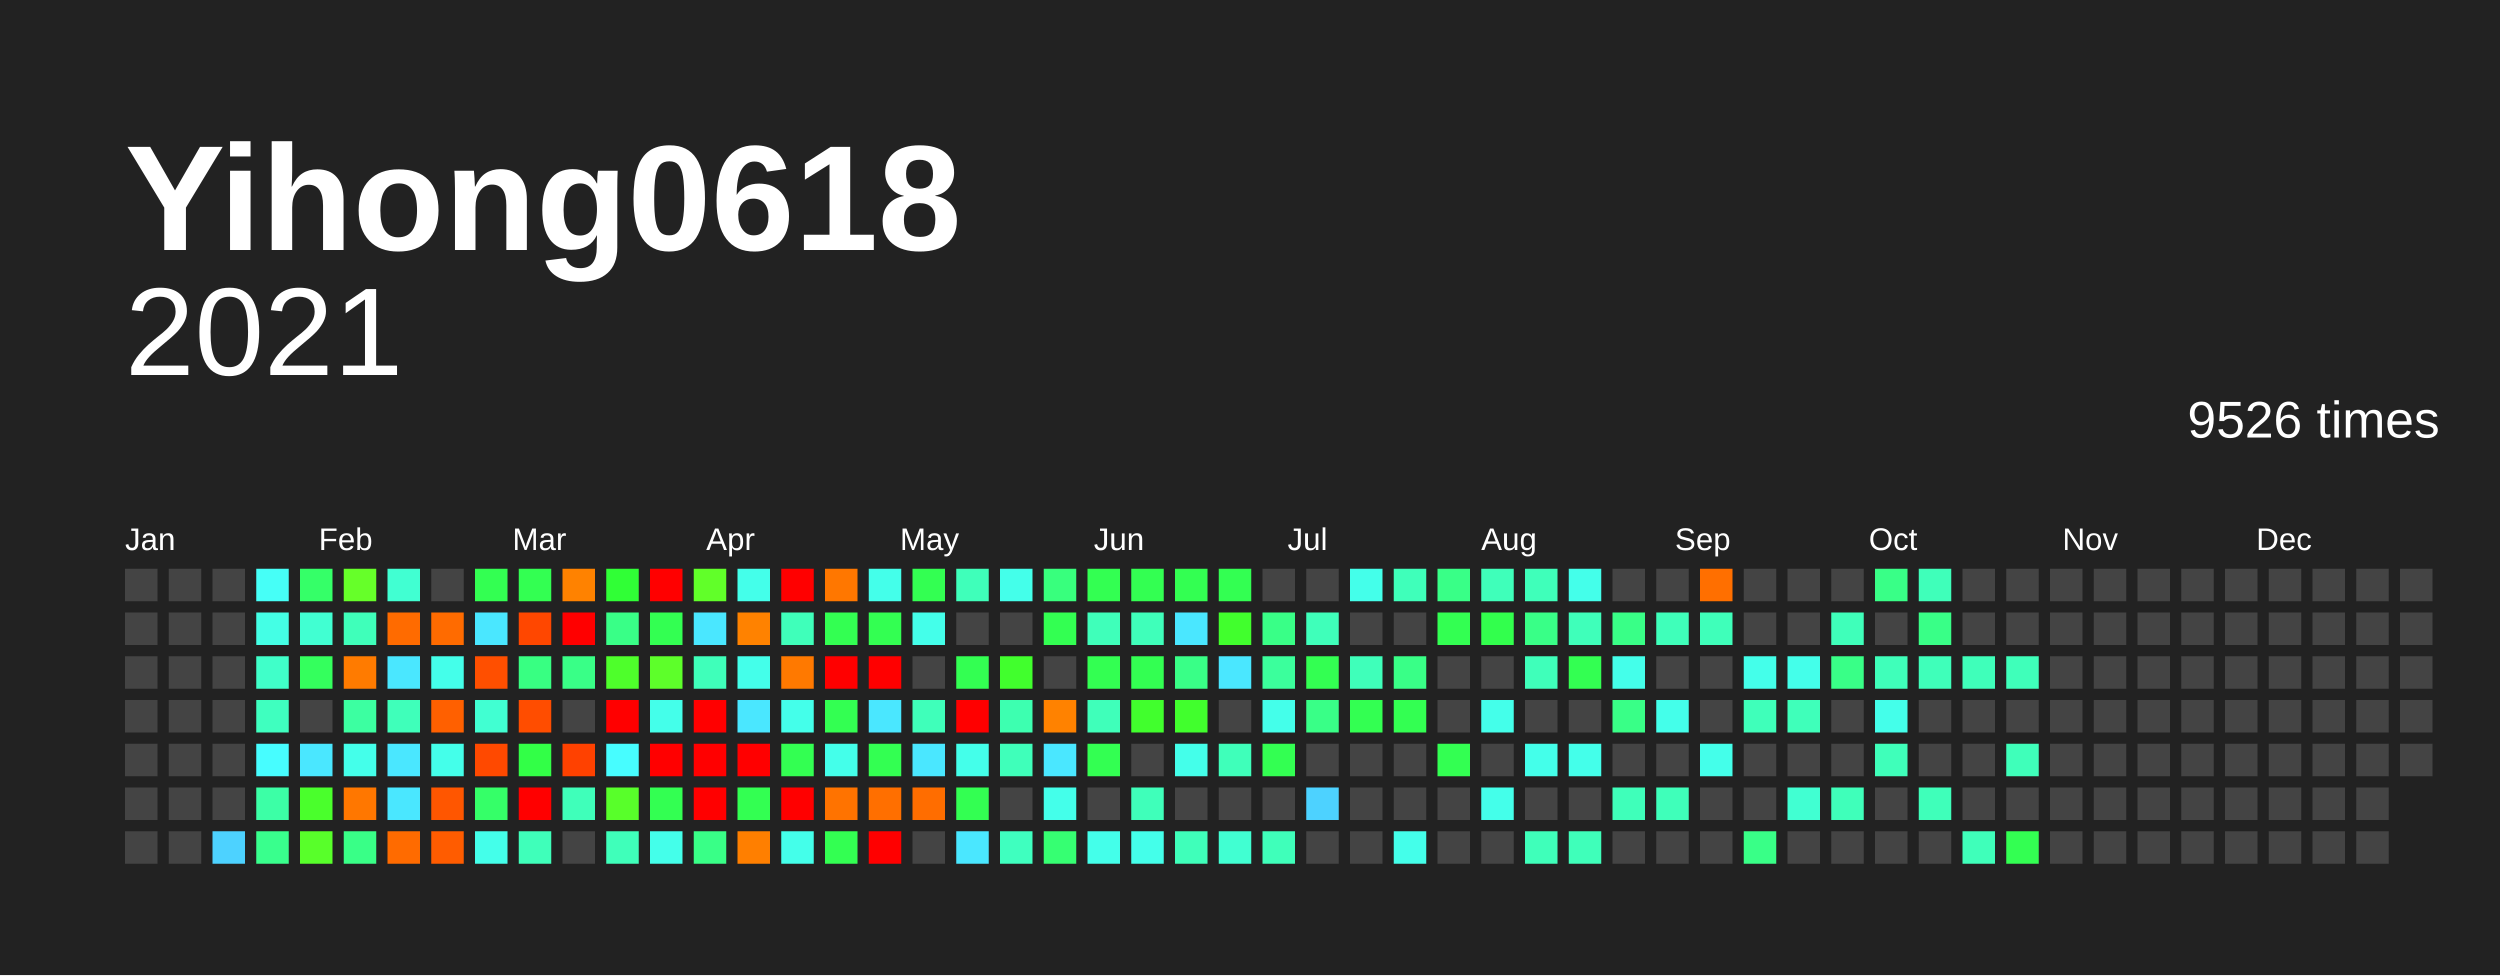
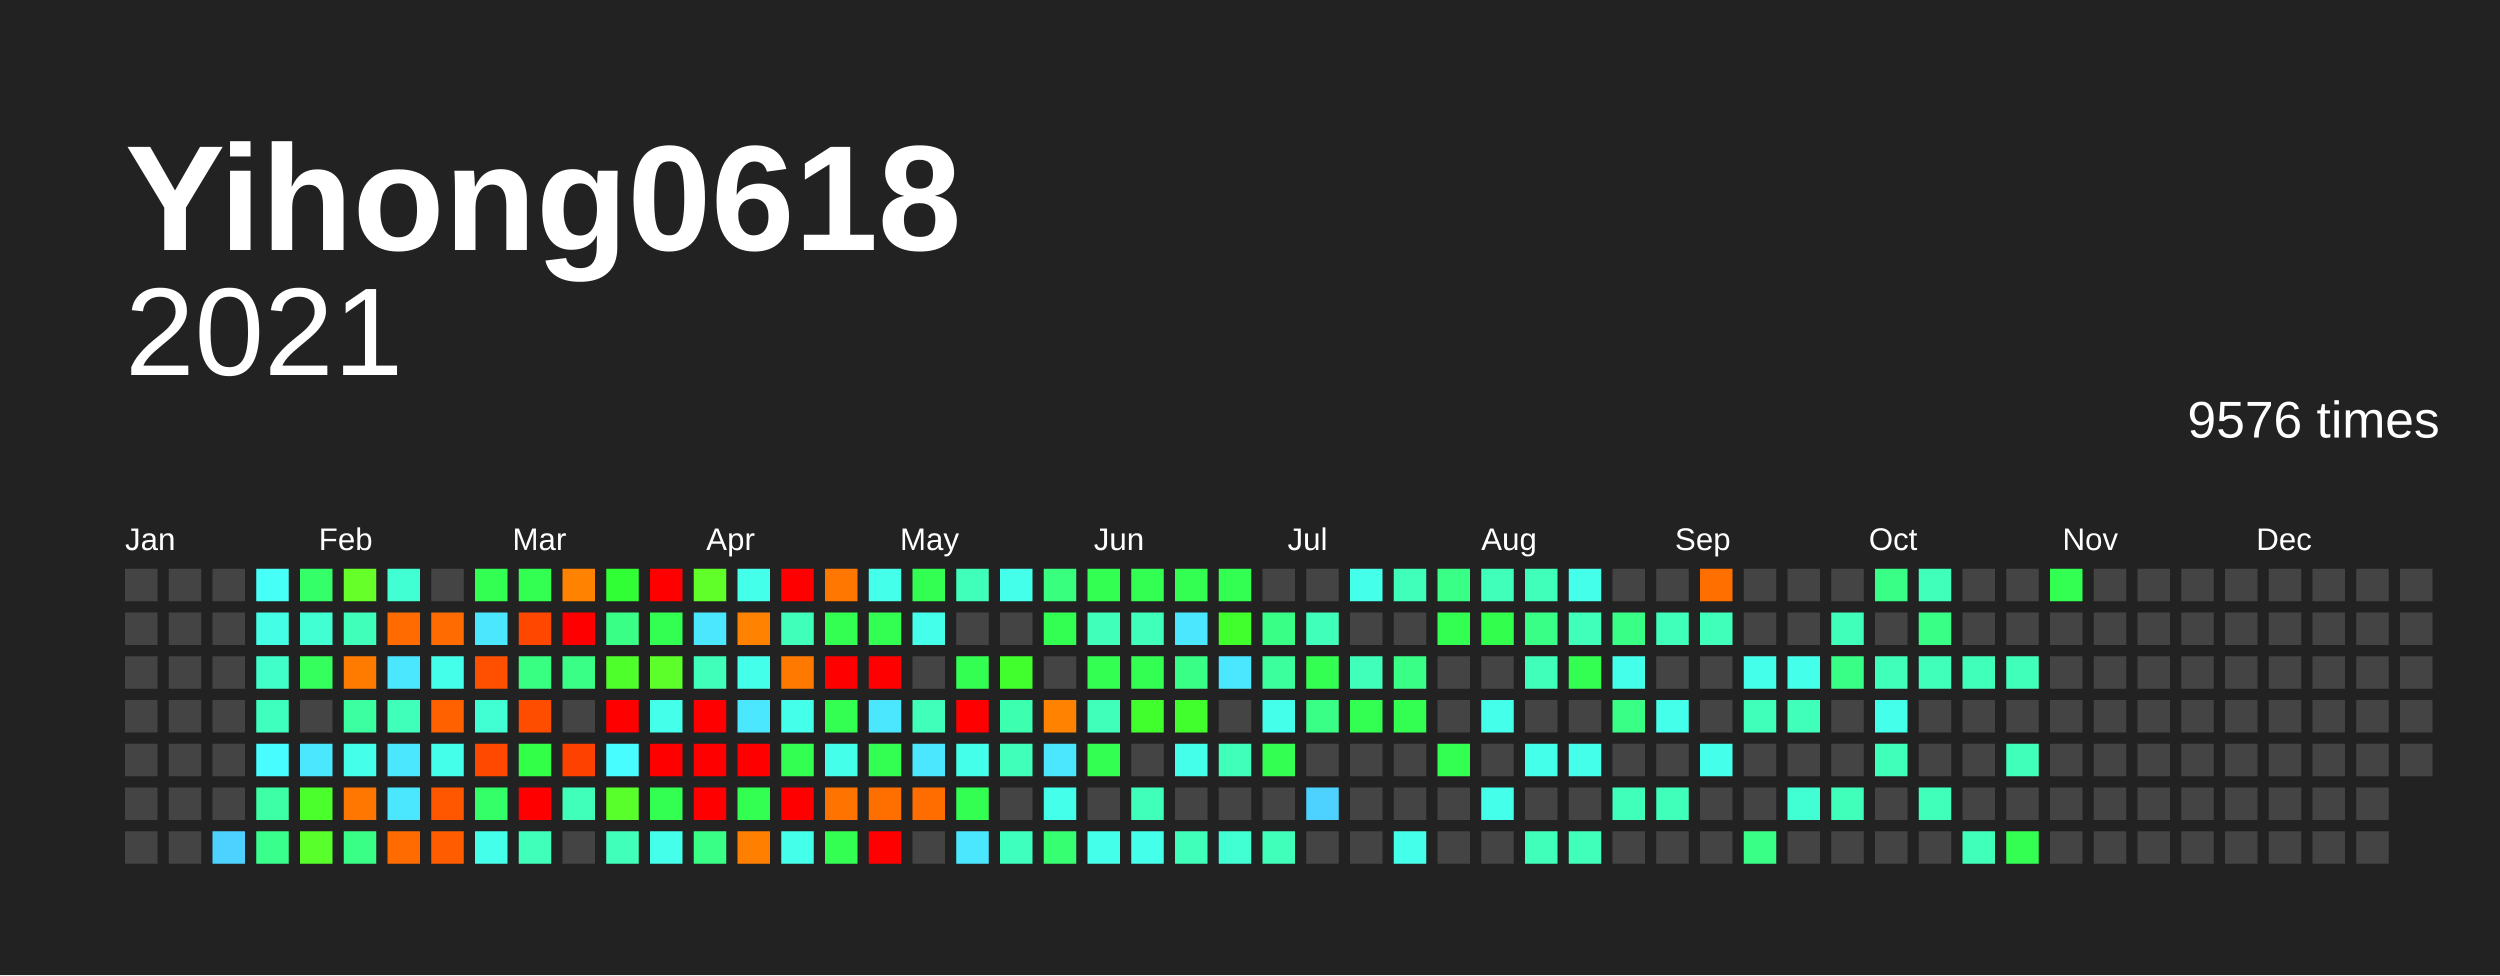
<svg xmlns="http://www.w3.org/2000/svg" baseProfile="full" height="78mm" version="1.1" viewBox="0,0,200,78" width="200mm">
  <defs />
  <rect fill="#222222" height="78" width="200" x="0" y="0" />
  <text fill="#FFFFFF" style="font-size:12px; font-family:Arial; font-weight:bold;" x="10" y="20">Yihong0618</text>
  <text alignment-baseline="hanging" fill="#FFFFFF" style="font-size:10.0px; font-family:Arial;" x="10" y="30">2021</text>
-   <text alignment-baseline="hanging" fill="#FFFFFF" style="font-size:4.125px; font-family:Arial;" x="175" y="35">9526 times</text>
+   <text alignment-baseline="hanging" fill="#FFFFFF" style="font-size:4.125px; font-family:Arial;" x="175" y="35">9576 times</text>
  <text fill="#FFFFFF" style="font-size:2.5px; font-family:Arial" x="10.0" y="44">Jan</text>
  <text fill="#FFFFFF" style="font-size:2.5px; font-family:Arial" x="25.5" y="44">Feb</text>
  <text fill="#FFFFFF" style="font-size:2.5px; font-family:Arial" x="41.0" y="44">Mar</text>
  <text fill="#FFFFFF" style="font-size:2.5px; font-family:Arial" x="56.5" y="44">Apr</text>
  <text fill="#FFFFFF" style="font-size:2.5px; font-family:Arial" x="72.0" y="44">May</text>
  <text fill="#FFFFFF" style="font-size:2.5px; font-family:Arial" x="87.5" y="44">Jun</text>
  <text fill="#FFFFFF" style="font-size:2.5px; font-family:Arial" x="103.0" y="44">Jul</text>
  <text fill="#FFFFFF" style="font-size:2.5px; font-family:Arial" x="118.5" y="44">Aug</text>
  <text fill="#FFFFFF" style="font-size:2.5px; font-family:Arial" x="134.0" y="44">Sep</text>
  <text fill="#FFFFFF" style="font-size:2.5px; font-family:Arial" x="149.5" y="44">Oct</text>
  <text fill="#FFFFFF" style="font-size:2.5px; font-family:Arial" x="165.0" y="44">Nov</text>
  <text fill="#FFFFFF" style="font-size:2.5px; font-family:Arial" x="180.5" y="44">Dec</text>
  <rect fill="#444444" height="2.6" width="2.6" x="10.0" y="45.5" />
  <rect fill="#444444" height="2.6" width="2.6" x="10.0" y="49.0" />
  <rect fill="#444444" height="2.6" width="2.6" x="10.0" y="52.5" />
  <rect fill="#444444" height="2.6" width="2.6" x="10.0" y="56.0" />
  <rect fill="#444444" height="2.6" width="2.6" x="10.0" y="59.5" />
  <rect fill="#444444" height="2.6" width="2.6" x="10.0" y="63.0" />
  <rect fill="#444444" height="2.6" width="2.6" x="10.0" y="66.5" />
  <rect fill="#444444" height="2.6" width="2.6" x="13.5" y="45.5" />
  <rect fill="#444444" height="2.6" width="2.6" x="13.5" y="49.0" />
  <rect fill="#444444" height="2.6" width="2.6" x="13.5" y="52.5" />
  <rect fill="#444444" height="2.6" width="2.6" x="13.5" y="56.0" />
  <rect fill="#444444" height="2.6" width="2.6" x="13.5" y="59.5" />
  <rect fill="#444444" height="2.6" width="2.6" x="13.5" y="63.0" />
  <rect fill="#444444" height="2.6" width="2.6" x="13.5" y="66.5" />
  <rect fill="#444444" height="2.6" width="2.6" x="17.0" y="45.5" />
  <rect fill="#444444" height="2.6" width="2.6" x="17.0" y="49.0" />
  <rect fill="#444444" height="2.6" width="2.6" x="17.0" y="52.5" />
  <rect fill="#444444" height="2.6" width="2.6" x="17.0" y="56.0" />
  <rect fill="#444444" height="2.6" width="2.6" x="17.0" y="59.5" />
  <rect fill="#444444" height="2.6" width="2.6" x="17.0" y="63.0" />
  <rect fill="#4dd2ff" height="2.6" width="2.6" x="17.0" y="66.5" />
  <rect fill="#46fff7" height="2.6" width="2.6" x="20.5" y="45.5" />
  <rect fill="#44ffe5" height="2.6" width="2.6" x="20.5" y="49.0" />
  <rect fill="#40ffc9" height="2.6" width="2.6" x="20.5" y="52.5" />
  <rect fill="#3fffbf" height="2.6" width="2.6" x="20.5" y="56.0" />
  <rect fill="#47fdff" height="2.6" width="2.6" x="20.5" y="59.5" />
  <rect fill="#3cffa6" height="2.6" width="2.6" x="20.5" y="63.0" />
  <rect fill="#39ff8d" height="2.6" width="2.6" x="20.5" y="66.5" />
  <rect fill="#35ff68" height="2.6" width="2.6" x="24.0" y="45.5" />
  <rect fill="#41ffd2" height="2.6" width="2.6" x="24.0" y="49.0" />
  <rect fill="#34ff5d" height="2.6" width="2.6" x="24.0" y="52.5" />
  <rect fill="#444444" height="2.6" width="2.6" x="24.0" y="56.0" />
  <rect fill="#4ae7ff" height="2.6" width="2.6" x="24.0" y="59.5" />
  <rect fill="#4aff2c" height="2.6" width="2.6" x="24.0" y="63.0" />
  <rect fill="#58ff2a" height="2.6" width="2.6" x="24.0" y="66.5" />
  <rect fill="#66ff29" height="2.6" width="2.6" x="27.5" y="45.5" />
  <rect fill="#3fffba" height="2.6" width="2.6" x="27.5" y="49.0" />
  <rect fill="#ff7b00" height="2.6" width="2.6" x="27.5" y="52.5" />
  <rect fill="#3cffa1" height="2.6" width="2.6" x="27.5" y="56.0" />
  <rect fill="#44ffea" height="2.6" width="2.6" x="27.5" y="59.5" />
  <rect fill="#ff7700" height="2.6" width="2.6" x="27.5" y="63.0" />
  <rect fill="#39ff87" height="2.6" width="2.6" x="27.5" y="66.5" />
  <rect fill="#41ffd2" height="2.6" width="2.6" x="31.0" y="45.5" />
  <rect fill="#ff6b00" height="2.6" width="2.6" x="31.0" y="49.0" />
  <rect fill="#4ae7ff" height="2.6" width="2.6" x="31.0" y="52.5" />
  <rect fill="#3fffba" height="2.6" width="2.6" x="31.0" y="56.0" />
  <rect fill="#4ae7ff" height="2.6" width="2.6" x="31.0" y="59.5" />
  <rect fill="#4ae7ff" height="2.6" width="2.6" x="31.0" y="63.0" />
  <rect fill="#ff6b00" height="2.6" width="2.6" x="31.0" y="66.5" />
  <rect fill="#444444" height="2.6" width="2.6" x="34.5" y="45.5" />
  <rect fill="#ff6b00" height="2.6" width="2.6" x="34.5" y="49.0" />
  <rect fill="#44ffea" height="2.6" width="2.6" x="34.5" y="52.5" />
  <rect fill="#ff6000" height="2.6" width="2.6" x="34.5" y="56.0" />
  <rect fill="#44ffea" height="2.6" width="2.6" x="34.5" y="59.5" />
  <rect fill="#ff5600" height="2.6" width="2.6" x="34.5" y="63.0" />
  <rect fill="#ff5c00" height="2.6" width="2.6" x="34.5" y="66.5" />
  <rect fill="#33ff52" height="2.6" width="2.6" x="38.0" y="45.5" />
  <rect fill="#4ae7ff" height="2.6" width="2.6" x="38.0" y="49.0" />
  <rect fill="#ff4f00" height="2.6" width="2.6" x="38.0" y="52.5" />
  <rect fill="#41ffd2" height="2.6" width="2.6" x="38.0" y="56.0" />
  <rect fill="#ff4900" height="2.6" width="2.6" x="38.0" y="59.5" />
  <rect fill="#35ff68" height="2.6" width="2.6" x="38.0" y="63.0" />
  <rect fill="#44ffea" height="2.6" width="2.6" x="38.0" y="66.5" />
  <rect fill="#33ff52" height="2.6" width="2.6" x="41.5" y="45.5" />
  <rect fill="#ff4700" height="2.6" width="2.6" x="41.5" y="49.0" />
  <rect fill="#38ff82" height="2.6" width="2.6" x="41.5" y="52.5" />
  <rect fill="#ff4d00" height="2.6" width="2.6" x="41.5" y="56.0" />
  <rect fill="#32ff47" height="2.6" width="2.6" x="41.5" y="59.5" />
  <rect fill="red" height="2.6" width="2.6" x="41.5" y="63.0" />
  <rect fill="#3fffba" height="2.6" width="2.6" x="41.5" y="66.5" />
  <rect fill="#ff8200" height="2.6" width="2.6" x="45.0" y="45.5" />
  <rect fill="red" height="2.6" width="2.6" x="45.0" y="49.0" />
  <rect fill="#39ff87" height="2.6" width="2.6" x="45.0" y="52.5" />
  <rect fill="#444444" height="2.6" width="2.6" x="45.0" y="56.0" />
  <rect fill="#ff4100" height="2.6" width="2.6" x="45.0" y="59.5" />
  <rect fill="#3fffba" height="2.6" width="2.6" x="45.0" y="63.0" />
  <rect fill="#444444" height="2.6" width="2.6" x="45.0" y="66.5" />
  <rect fill="#30ff36" height="2.6" width="2.6" x="48.5" y="45.5" />
  <rect fill="#39ff87" height="2.6" width="2.6" x="48.5" y="49.0" />
  <rect fill="#4eff2b" height="2.6" width="2.6" x="48.5" y="52.5" />
  <rect fill="red" height="2.6" width="2.6" x="48.5" y="56.0" />
  <rect fill="#47fdff" height="2.6" width="2.6" x="48.5" y="59.5" />
  <rect fill="#58ff2a" height="2.6" width="2.6" x="48.5" y="63.0" />
  <rect fill="#3fffba" height="2.6" width="2.6" x="48.5" y="66.5" />
  <rect fill="red" height="2.6" width="2.6" x="52.0" y="45.5" />
  <rect fill="#33ff52" height="2.6" width="2.6" x="52.0" y="49.0" />
  <rect fill="#5dff2a" height="2.6" width="2.6" x="52.0" y="52.5" />
  <rect fill="#44ffea" height="2.6" width="2.6" x="52.0" y="56.0" />
  <rect fill="red" height="2.6" width="2.6" x="52.0" y="59.5" />
  <rect fill="#33ff52" height="2.6" width="2.6" x="52.0" y="63.0" />
  <rect fill="#44ffea" height="2.6" width="2.6" x="52.0" y="66.5" />
  <rect fill="#61ff29" height="2.6" width="2.6" x="55.5" y="45.5" />
  <rect fill="#4ae7ff" height="2.6" width="2.6" x="55.5" y="49.0" />
  <rect fill="#3fffba" height="2.6" width="2.6" x="55.5" y="52.5" />
  <rect fill="red" height="2.6" width="2.6" x="55.5" y="56.0" />
  <rect fill="red" height="2.6" width="2.6" x="55.5" y="59.5" />
  <rect fill="red" height="2.6" width="2.6" x="55.5" y="63.0" />
  <rect fill="#39ff87" height="2.6" width="2.6" x="55.5" y="66.5" />
  <rect fill="#44ffea" height="2.6" width="2.6" x="59.0" y="45.5" />
  <rect fill="#ff8200" height="2.6" width="2.6" x="59.0" y="49.0" />
  <rect fill="#44ffea" height="2.6" width="2.6" x="59.0" y="52.5" />
  <rect fill="#4ae7ff" height="2.6" width="2.6" x="59.0" y="56.0" />
  <rect fill="red" height="2.6" width="2.6" x="59.0" y="59.5" />
  <rect fill="#33ff52" height="2.6" width="2.6" x="59.0" y="63.0" />
  <rect fill="#ff7f00" height="2.6" width="2.6" x="59.0" y="66.5" />
  <rect fill="red" height="2.6" width="2.6" x="62.5" y="45.5" />
  <rect fill="#3fffba" height="2.6" width="2.6" x="62.5" y="49.0" />
  <rect fill="#ff7900" height="2.6" width="2.6" x="62.5" y="52.5" />
  <rect fill="#44ffea" height="2.6" width="2.6" x="62.5" y="56.0" />
  <rect fill="#33ff52" height="2.6" width="2.6" x="62.5" y="59.5" />
  <rect fill="red" height="2.6" width="2.6" x="62.5" y="63.0" />
  <rect fill="#44ffea" height="2.6" width="2.6" x="62.5" y="66.5" />
  <rect fill="#ff7700" height="2.6" width="2.6" x="66.0" y="45.5" />
  <rect fill="#33ff52" height="2.6" width="2.6" x="66.0" y="49.0" />
  <rect fill="red" height="2.6" width="2.6" x="66.0" y="52.5" />
  <rect fill="#33ff52" height="2.6" width="2.6" x="66.0" y="56.0" />
  <rect fill="#44ffea" height="2.6" width="2.6" x="66.0" y="59.5" />
  <rect fill="#ff7300" height="2.6" width="2.6" x="66.0" y="63.0" />
  <rect fill="#33ff52" height="2.6" width="2.6" x="66.0" y="66.5" />
  <rect fill="#44ffea" height="2.6" width="2.6" x="69.5" y="45.5" />
  <rect fill="#33ff52" height="2.6" width="2.6" x="69.5" y="49.0" />
  <rect fill="red" height="2.6" width="2.6" x="69.5" y="52.5" />
  <rect fill="#4ae7ff" height="2.6" width="2.6" x="69.5" y="56.0" />
  <rect fill="#33ff52" height="2.6" width="2.6" x="69.5" y="59.5" />
  <rect fill="#ff6f00" height="2.6" width="2.6" x="69.5" y="63.0" />
  <rect fill="red" height="2.6" width="2.6" x="69.5" y="66.5" />
  <rect fill="#33ff52" height="2.6" width="2.6" x="73.0" y="45.5" />
  <rect fill="#44ffea" height="2.6" width="2.6" x="73.0" y="49.0" />
  <rect fill="#444444" height="2.6" width="2.6" x="73.0" y="52.5" />
  <rect fill="#3fffba" height="2.6" width="2.6" x="73.0" y="56.0" />
  <rect fill="#4ae7ff" height="2.6" width="2.6" x="73.0" y="59.5" />
  <rect fill="#ff6d00" height="2.6" width="2.6" x="73.0" y="63.0" />
  <rect fill="#444444" height="2.6" width="2.6" x="73.0" y="66.5" />
  <rect fill="#3fffba" height="2.6" width="2.6" x="76.5" y="45.5" />
  <rect fill="#444444" height="2.6" width="2.6" x="76.5" y="49.0" />
  <rect fill="#33ff52" height="2.6" width="2.6" x="76.5" y="52.5" />
  <rect fill="red" height="2.6" width="2.6" x="76.5" y="56.0" />
  <rect fill="#44ffea" height="2.6" width="2.6" x="76.5" y="59.5" />
  <rect fill="#33ff52" height="2.6" width="2.6" x="76.5" y="63.0" />
  <rect fill="#4ae7ff" height="2.6" width="2.6" x="76.5" y="66.5" />
  <rect fill="#44ffea" height="2.6" width="2.6" x="80.0" y="45.5" />
  <rect fill="#444444" height="2.6" width="2.6" x="80.0" y="49.0" />
  <rect fill="#41ff2d" height="2.6" width="2.6" x="80.0" y="52.5" />
  <rect fill="#3dffb0" height="2.6" width="2.6" x="80.0" y="56.0" />
  <rect fill="#3fffba" height="2.6" width="2.6" x="80.0" y="59.5" />
  <rect fill="#444444" height="2.6" width="2.6" x="80.0" y="63.0" />
  <rect fill="#3fffbf" height="2.6" width="2.6" x="80.0" y="66.5" />
  <rect fill="#38ff7d" height="2.6" width="2.6" x="83.5" y="45.5" />
  <rect fill="#33ff52" height="2.6" width="2.6" x="83.5" y="49.0" />
  <rect fill="#444444" height="2.6" width="2.6" x="83.5" y="52.5" />
  <rect fill="#ff8200" height="2.6" width="2.6" x="83.5" y="56.0" />
  <rect fill="#4ae7ff" height="2.6" width="2.6" x="83.5" y="59.5" />
  <rect fill="#44ffea" height="2.6" width="2.6" x="83.5" y="63.0" />
  <rect fill="#36ff72" height="2.6" width="2.6" x="83.5" y="66.5" />
  <rect fill="#33ff52" height="2.6" width="2.6" x="87.0" y="45.5" />
  <rect fill="#3fffba" height="2.6" width="2.6" x="87.0" y="49.0" />
  <rect fill="#33ff52" height="2.6" width="2.6" x="87.0" y="52.5" />
  <rect fill="#3fffba" height="2.6" width="2.6" x="87.0" y="56.0" />
  <rect fill="#33ff52" height="2.6" width="2.6" x="87.0" y="59.5" />
  <rect fill="#444444" height="2.6" width="2.6" x="87.0" y="63.0" />
  <rect fill="#44ffea" height="2.6" width="2.6" x="87.0" y="66.5" />
  <rect fill="#33ff52" height="2.6" width="2.6" x="90.5" y="45.5" />
  <rect fill="#3fffba" height="2.6" width="2.6" x="90.5" y="49.0" />
  <rect fill="#33ff52" height="2.6" width="2.6" x="90.5" y="52.5" />
  <rect fill="#41ff2d" height="2.6" width="2.6" x="90.5" y="56.0" />
  <rect fill="#444444" height="2.6" width="2.6" x="90.5" y="59.5" />
  <rect fill="#3fffba" height="2.6" width="2.6" x="90.5" y="63.0" />
  <rect fill="#44ffea" height="2.6" width="2.6" x="90.5" y="66.5" />
  <rect fill="#33ff52" height="2.6" width="2.6" x="94.0" y="45.5" />
  <rect fill="#4ae7ff" height="2.6" width="2.6" x="94.0" y="49.0" />
  <rect fill="#39ff87" height="2.6" width="2.6" x="94.0" y="52.5" />
  <rect fill="#41ff2d" height="2.6" width="2.6" x="94.0" y="56.0" />
  <rect fill="#44ffea" height="2.6" width="2.6" x="94.0" y="59.5" />
  <rect fill="#444444" height="2.6" width="2.6" x="94.0" y="63.0" />
  <rect fill="#3fffba" height="2.6" width="2.6" x="94.0" y="66.5" />
  <rect fill="#33ff52" height="2.6" width="2.6" x="97.5" y="45.5" />
  <rect fill="#41ff2d" height="2.6" width="2.6" x="97.5" y="49.0" />
  <rect fill="#4ae7ff" height="2.6" width="2.6" x="97.5" y="52.5" />
  <rect fill="#444444" height="2.6" width="2.6" x="97.5" y="56.0" />
  <rect fill="#3fffba" height="2.6" width="2.6" x="97.5" y="59.5" />
  <rect fill="#444444" height="2.6" width="2.6" x="97.5" y="63.0" />
  <rect fill="#41ffd2" height="2.6" width="2.6" x="97.5" y="66.5" />
  <rect fill="#444444" height="2.6" width="2.6" x="101.0" y="45.5" />
  <rect fill="#39ff87" height="2.6" width="2.6" x="101.0" y="49.0" />
  <rect fill="#3bff9c" height="2.6" width="2.6" x="101.0" y="52.5" />
  <rect fill="#44ffea" height="2.6" width="2.6" x="101.0" y="56.0" />
  <rect fill="#33ff52" height="2.6" width="2.6" x="101.0" y="59.5" />
  <rect fill="#444444" height="2.6" width="2.6" x="101.0" y="63.0" />
  <rect fill="#3fffba" height="2.6" width="2.6" x="101.0" y="66.5" />
  <rect fill="#444444" height="2.6" width="2.6" x="104.5" y="45.5" />
  <rect fill="#3fffba" height="2.6" width="2.6" x="104.5" y="49.0" />
  <rect fill="#33ff52" height="2.6" width="2.6" x="104.5" y="52.5" />
  <rect fill="#39ff87" height="2.6" width="2.6" x="104.5" y="56.0" />
  <rect fill="#444444" height="2.6" width="2.6" x="104.5" y="59.5" />
  <rect fill="#4dd2ff" height="2.6" width="2.6" x="104.5" y="63.0" />
  <rect fill="#444444" height="2.6" width="2.6" x="104.5" y="66.5" />
  <rect fill="#44ffea" height="2.6" width="2.6" x="108.0" y="45.5" />
  <rect fill="#444444" height="2.6" width="2.6" x="108.0" y="49.0" />
  <rect fill="#3fffba" height="2.6" width="2.6" x="108.0" y="52.5" />
  <rect fill="#33ff52" height="2.6" width="2.6" x="108.0" y="56.0" />
  <rect fill="#444444" height="2.6" width="2.6" x="108.0" y="59.5" />
  <rect fill="#444444" height="2.6" width="2.6" x="108.0" y="63.0" />
  <rect fill="#444444" height="2.6" width="2.6" x="108.0" y="66.5" />
  <rect fill="#3fffba" height="2.6" width="2.6" x="111.5" y="45.5" />
  <rect fill="#444444" height="2.6" width="2.6" x="111.5" y="49.0" />
  <rect fill="#39ff87" height="2.6" width="2.6" x="111.5" y="52.5" />
  <rect fill="#33ff52" height="2.6" width="2.6" x="111.5" y="56.0" />
  <rect fill="#444444" height="2.6" width="2.6" x="111.5" y="59.5" />
  <rect fill="#444444" height="2.6" width="2.6" x="111.5" y="63.0" />
  <rect fill="#44ffea" height="2.6" width="2.6" x="111.5" y="66.5" />
  <rect fill="#39ff87" height="2.6" width="2.6" x="115.0" y="45.5" />
  <rect fill="#33ff52" height="2.6" width="2.6" x="115.0" y="49.0" />
  <rect fill="#444444" height="2.6" width="2.6" x="115.0" y="52.5" />
  <rect fill="#444444" height="2.6" width="2.6" x="115.0" y="56.0" />
  <rect fill="#33ff52" height="2.6" width="2.6" x="115.0" y="59.5" />
  <rect fill="#444444" height="2.6" width="2.6" x="115.0" y="63.0" />
  <rect fill="#444444" height="2.6" width="2.6" x="115.0" y="66.5" />
  <rect fill="#3fffba" height="2.6" width="2.6" x="118.5" y="45.5" />
  <rect fill="#32ff4d" height="2.6" width="2.6" x="118.5" y="49.0" />
  <rect fill="#444444" height="2.6" width="2.6" x="118.5" y="52.5" />
  <rect fill="#44ffea" height="2.6" width="2.6" x="118.5" y="56.0" />
  <rect fill="#444444" height="2.6" width="2.6" x="118.5" y="59.5" />
  <rect fill="#44ffea" height="2.6" width="2.6" x="118.5" y="63.0" />
  <rect fill="#444444" height="2.6" width="2.6" x="118.5" y="66.5" />
  <rect fill="#3fffba" height="2.6" width="2.6" x="122.0" y="45.5" />
  <rect fill="#39ff87" height="2.6" width="2.6" x="122.0" y="49.0" />
  <rect fill="#3fffba" height="2.6" width="2.6" x="122.0" y="52.5" />
  <rect fill="#444444" height="2.6" width="2.6" x="122.0" y="56.0" />
  <rect fill="#44ffea" height="2.6" width="2.6" x="122.0" y="59.5" />
  <rect fill="#444444" height="2.6" width="2.6" x="122.0" y="63.0" />
  <rect fill="#3fffba" height="2.6" width="2.6" x="122.0" y="66.5" />
  <rect fill="#44ffea" height="2.6" width="2.6" x="125.5" y="45.5" />
  <rect fill="#3fffba" height="2.6" width="2.6" x="125.5" y="49.0" />
  <rect fill="#33ff52" height="2.6" width="2.6" x="125.5" y="52.5" />
  <rect fill="#444444" height="2.6" width="2.6" x="125.5" y="56.0" />
  <rect fill="#44ffea" height="2.6" width="2.6" x="125.5" y="59.5" />
  <rect fill="#444444" height="2.6" width="2.6" x="125.5" y="63.0" />
  <rect fill="#3fffba" height="2.6" width="2.6" x="125.5" y="66.5" />
  <rect fill="#444444" height="2.6" width="2.6" x="129.0" y="45.5" />
  <rect fill="#39ff87" height="2.6" width="2.6" x="129.0" y="49.0" />
  <rect fill="#44ffea" height="2.6" width="2.6" x="129.0" y="52.5" />
  <rect fill="#39ff87" height="2.6" width="2.6" x="129.0" y="56.0" />
  <rect fill="#444444" height="2.6" width="2.6" x="129.0" y="59.5" />
  <rect fill="#3fffba" height="2.6" width="2.6" x="129.0" y="63.0" />
  <rect fill="#444444" height="2.6" width="2.6" x="129.0" y="66.5" />
  <rect fill="#444444" height="2.6" width="2.6" x="132.5" y="45.5" />
  <rect fill="#3fffba" height="2.6" width="2.6" x="132.5" y="49.0" />
  <rect fill="#444444" height="2.6" width="2.6" x="132.5" y="52.5" />
  <rect fill="#44ffea" height="2.6" width="2.6" x="132.5" y="56.0" />
  <rect fill="#444444" height="2.6" width="2.6" x="132.5" y="59.5" />
  <rect fill="#3fffba" height="2.6" width="2.6" x="132.5" y="63.0" />
  <rect fill="#444444" height="2.6" width="2.6" x="132.5" y="66.5" />
  <rect fill="#ff6f00" height="2.6" width="2.6" x="136.0" y="45.5" />
  <rect fill="#3fffba" height="2.6" width="2.6" x="136.0" y="49.0" />
  <rect fill="#444444" height="2.6" width="2.6" x="136.0" y="52.5" />
  <rect fill="#444444" height="2.6" width="2.6" x="136.0" y="56.0" />
  <rect fill="#44ffea" height="2.6" width="2.6" x="136.0" y="59.5" />
  <rect fill="#444444" height="2.6" width="2.6" x="136.0" y="63.0" />
  <rect fill="#444444" height="2.6" width="2.6" x="136.0" y="66.5" />
  <rect fill="#444444" height="2.6" width="2.6" x="139.5" y="45.5" />
  <rect fill="#444444" height="2.6" width="2.6" x="139.5" y="49.0" />
  <rect fill="#44ffea" height="2.6" width="2.6" x="139.5" y="52.5" />
  <rect fill="#3fffba" height="2.6" width="2.6" x="139.5" y="56.0" />
  <rect fill="#444444" height="2.6" width="2.6" x="139.5" y="59.5" />
  <rect fill="#444444" height="2.6" width="2.6" x="139.5" y="63.0" />
  <rect fill="#39ff87" height="2.6" width="2.6" x="139.5" y="66.5" />
  <rect fill="#444444" height="2.6" width="2.6" x="143.0" y="45.5" />
  <rect fill="#444444" height="2.6" width="2.6" x="143.0" y="49.0" />
  <rect fill="#44ffea" height="2.6" width="2.6" x="143.0" y="52.5" />
  <rect fill="#3fffba" height="2.6" width="2.6" x="143.0" y="56.0" />
  <rect fill="#444444" height="2.6" width="2.6" x="143.0" y="59.5" />
  <rect fill="#41ffd2" height="2.6" width="2.6" x="143.0" y="63.0" />
  <rect fill="#444444" height="2.6" width="2.6" x="143.0" y="66.5" />
  <rect fill="#444444" height="2.6" width="2.6" x="146.5" y="45.5" />
  <rect fill="#3fffba" height="2.6" width="2.6" x="146.5" y="49.0" />
  <rect fill="#39ff87" height="2.6" width="2.6" x="146.5" y="52.5" />
  <rect fill="#444444" height="2.6" width="2.6" x="146.5" y="56.0" />
  <rect fill="#444444" height="2.6" width="2.6" x="146.5" y="59.5" />
  <rect fill="#3fffba" height="2.6" width="2.6" x="146.5" y="63.0" />
  <rect fill="#444444" height="2.6" width="2.6" x="146.5" y="66.5" />
  <rect fill="#39ff87" height="2.6" width="2.6" x="150.0" y="45.5" />
  <rect fill="#444444" height="2.6" width="2.6" x="150.0" y="49.0" />
  <rect fill="#3fffba" height="2.6" width="2.6" x="150.0" y="52.5" />
  <rect fill="#44ffea" height="2.6" width="2.6" x="150.0" y="56.0" />
  <rect fill="#3fffba" height="2.6" width="2.6" x="150.0" y="59.5" />
  <rect fill="#444444" height="2.6" width="2.6" x="150.0" y="63.0" />
  <rect fill="#444444" height="2.6" width="2.6" x="150.0" y="66.5" />
  <rect fill="#3fffba" height="2.6" width="2.6" x="153.5" y="45.5" />
  <rect fill="#39ff87" height="2.6" width="2.6" x="153.5" y="49.0" />
  <rect fill="#3fffba" height="2.6" width="2.6" x="153.5" y="52.5" />
  <rect fill="#444444" height="2.6" width="2.6" x="153.5" y="56.0" />
  <rect fill="#444444" height="2.6" width="2.6" x="153.5" y="59.5" />
  <rect fill="#3fffba" height="2.6" width="2.6" x="153.5" y="63.0" />
  <rect fill="#444444" height="2.6" width="2.6" x="153.5" y="66.5" />
  <rect fill="#444444" height="2.6" width="2.6" x="157.0" y="45.5" />
  <rect fill="#444444" height="2.6" width="2.6" x="157.0" y="49.0" />
  <rect fill="#3fffba" height="2.6" width="2.6" x="157.0" y="52.5" />
  <rect fill="#444444" height="2.6" width="2.6" x="157.0" y="56.0" />
  <rect fill="#444444" height="2.6" width="2.6" x="157.0" y="59.5" />
  <rect fill="#444444" height="2.6" width="2.6" x="157.0" y="63.0" />
  <rect fill="#3fffba" height="2.6" width="2.6" x="157.0" y="66.5" />
  <rect fill="#444444" height="2.6" width="2.6" x="160.5" y="45.5" />
  <rect fill="#444444" height="2.6" width="2.6" x="160.5" y="49.0" />
  <rect fill="#3fffba" height="2.6" width="2.6" x="160.5" y="52.5" />
  <rect fill="#444444" height="2.6" width="2.6" x="160.5" y="56.0" />
  <rect fill="#3fffba" height="2.6" width="2.6" x="160.5" y="59.5" />
  <rect fill="#444444" height="2.6" width="2.6" x="160.5" y="63.0" />
  <rect fill="#33ff52" height="2.6" width="2.6" x="160.5" y="66.5" />
-   <rect fill="#444444" height="2.6" width="2.6" x="164.0" y="45.5" />
+   <rect fill="#33ff52" height="2.6" width="2.6" x="164.0" y="45.5" />
  <rect fill="#444444" height="2.6" width="2.6" x="164.0" y="49.0" />
  <rect fill="#444444" height="2.6" width="2.6" x="164.0" y="52.5" />
  <rect fill="#444444" height="2.6" width="2.6" x="164.0" y="56.0" />
  <rect fill="#444444" height="2.6" width="2.6" x="164.0" y="59.5" />
  <rect fill="#444444" height="2.6" width="2.6" x="164.0" y="63.0" />
  <rect fill="#444444" height="2.6" width="2.6" x="164.0" y="66.5" />
  <rect fill="#444444" height="2.6" width="2.6" x="167.5" y="45.5" />
  <rect fill="#444444" height="2.6" width="2.6" x="167.5" y="49.0" />
  <rect fill="#444444" height="2.6" width="2.6" x="167.5" y="52.5" />
  <rect fill="#444444" height="2.6" width="2.6" x="167.5" y="56.0" />
  <rect fill="#444444" height="2.6" width="2.6" x="167.5" y="59.5" />
  <rect fill="#444444" height="2.6" width="2.6" x="167.5" y="63.0" />
  <rect fill="#444444" height="2.6" width="2.6" x="167.5" y="66.5" />
  <rect fill="#444444" height="2.6" width="2.6" x="171.0" y="45.5" />
  <rect fill="#444444" height="2.6" width="2.6" x="171.0" y="49.0" />
  <rect fill="#444444" height="2.6" width="2.6" x="171.0" y="52.5" />
  <rect fill="#444444" height="2.6" width="2.6" x="171.0" y="56.0" />
  <rect fill="#444444" height="2.6" width="2.6" x="171.0" y="59.5" />
  <rect fill="#444444" height="2.6" width="2.6" x="171.0" y="63.0" />
  <rect fill="#444444" height="2.6" width="2.6" x="171.0" y="66.5" />
  <rect fill="#444444" height="2.6" width="2.6" x="174.5" y="45.5" />
  <rect fill="#444444" height="2.6" width="2.6" x="174.5" y="49.0" />
  <rect fill="#444444" height="2.6" width="2.6" x="174.5" y="52.5" />
  <rect fill="#444444" height="2.6" width="2.6" x="174.5" y="56.0" />
  <rect fill="#444444" height="2.6" width="2.6" x="174.5" y="59.5" />
  <rect fill="#444444" height="2.6" width="2.6" x="174.5" y="63.0" />
  <rect fill="#444444" height="2.6" width="2.6" x="174.5" y="66.5" />
  <rect fill="#444444" height="2.6" width="2.6" x="178.0" y="45.5" />
  <rect fill="#444444" height="2.6" width="2.6" x="178.0" y="49.0" />
  <rect fill="#444444" height="2.6" width="2.6" x="178.0" y="52.5" />
  <rect fill="#444444" height="2.6" width="2.6" x="178.0" y="56.0" />
  <rect fill="#444444" height="2.6" width="2.6" x="178.0" y="59.5" />
  <rect fill="#444444" height="2.6" width="2.6" x="178.0" y="63.0" />
  <rect fill="#444444" height="2.6" width="2.6" x="178.0" y="66.5" />
  <rect fill="#444444" height="2.6" width="2.6" x="181.5" y="45.5" />
  <rect fill="#444444" height="2.6" width="2.6" x="181.5" y="49.0" />
  <rect fill="#444444" height="2.6" width="2.6" x="181.5" y="52.5" />
  <rect fill="#444444" height="2.6" width="2.6" x="181.5" y="56.0" />
  <rect fill="#444444" height="2.6" width="2.6" x="181.5" y="59.5" />
  <rect fill="#444444" height="2.6" width="2.6" x="181.5" y="63.0" />
  <rect fill="#444444" height="2.6" width="2.6" x="181.5" y="66.5" />
  <rect fill="#444444" height="2.6" width="2.6" x="185.0" y="45.5" />
  <rect fill="#444444" height="2.6" width="2.6" x="185.0" y="49.0" />
  <rect fill="#444444" height="2.6" width="2.6" x="185.0" y="52.5" />
  <rect fill="#444444" height="2.6" width="2.6" x="185.0" y="56.0" />
  <rect fill="#444444" height="2.6" width="2.6" x="185.0" y="59.5" />
  <rect fill="#444444" height="2.6" width="2.6" x="185.0" y="63.0" />
  <rect fill="#444444" height="2.6" width="2.6" x="185.0" y="66.5" />
  <rect fill="#444444" height="2.6" width="2.6" x="188.5" y="45.5" />
  <rect fill="#444444" height="2.6" width="2.6" x="188.5" y="49.0" />
  <rect fill="#444444" height="2.6" width="2.6" x="188.5" y="52.5" />
  <rect fill="#444444" height="2.6" width="2.6" x="188.5" y="56.0" />
  <rect fill="#444444" height="2.6" width="2.6" x="188.5" y="59.5" />
  <rect fill="#444444" height="2.6" width="2.6" x="188.5" y="63.0" />
  <rect fill="#444444" height="2.6" width="2.6" x="188.5" y="66.5" />
  <rect fill="#444444" height="2.6" width="2.6" x="192.0" y="45.5" />
  <rect fill="#444444" height="2.6" width="2.6" x="192.0" y="49.0" />
  <rect fill="#444444" height="2.6" width="2.6" x="192.0" y="52.5" />
  <rect fill="#444444" height="2.6" width="2.6" x="192.0" y="56.0" />
  <rect fill="#444444" height="2.6" width="2.6" x="192.0" y="59.5" />
</svg>
